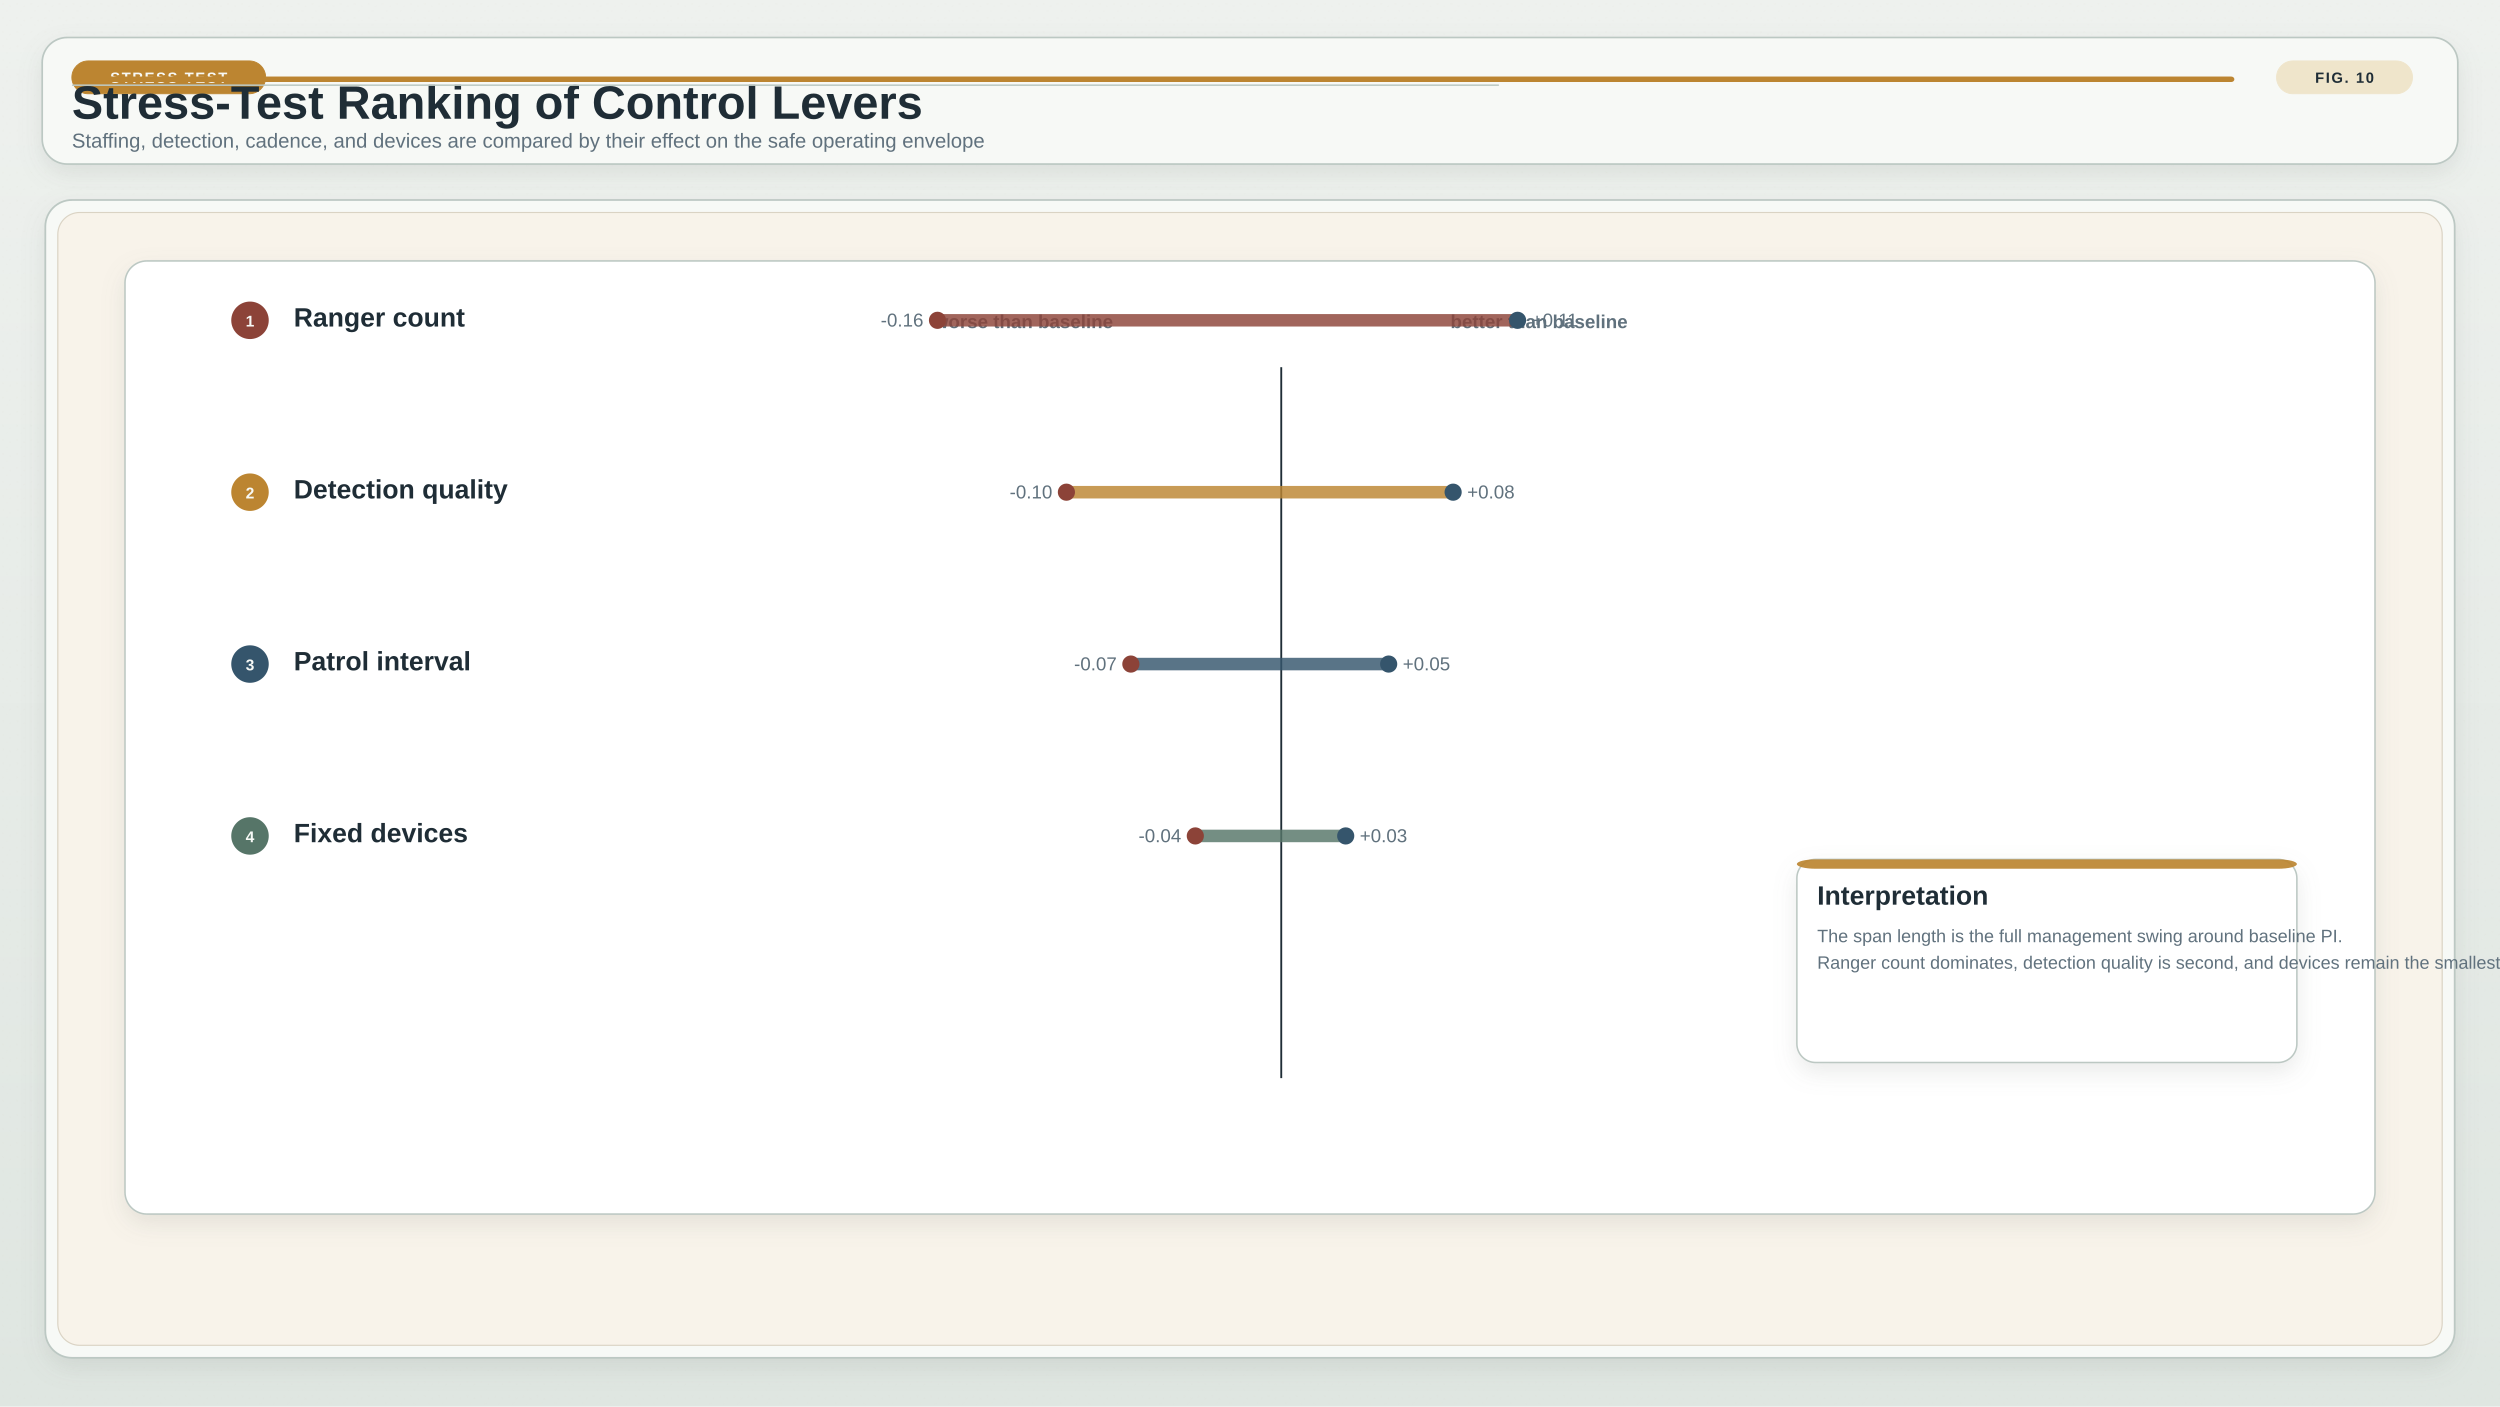
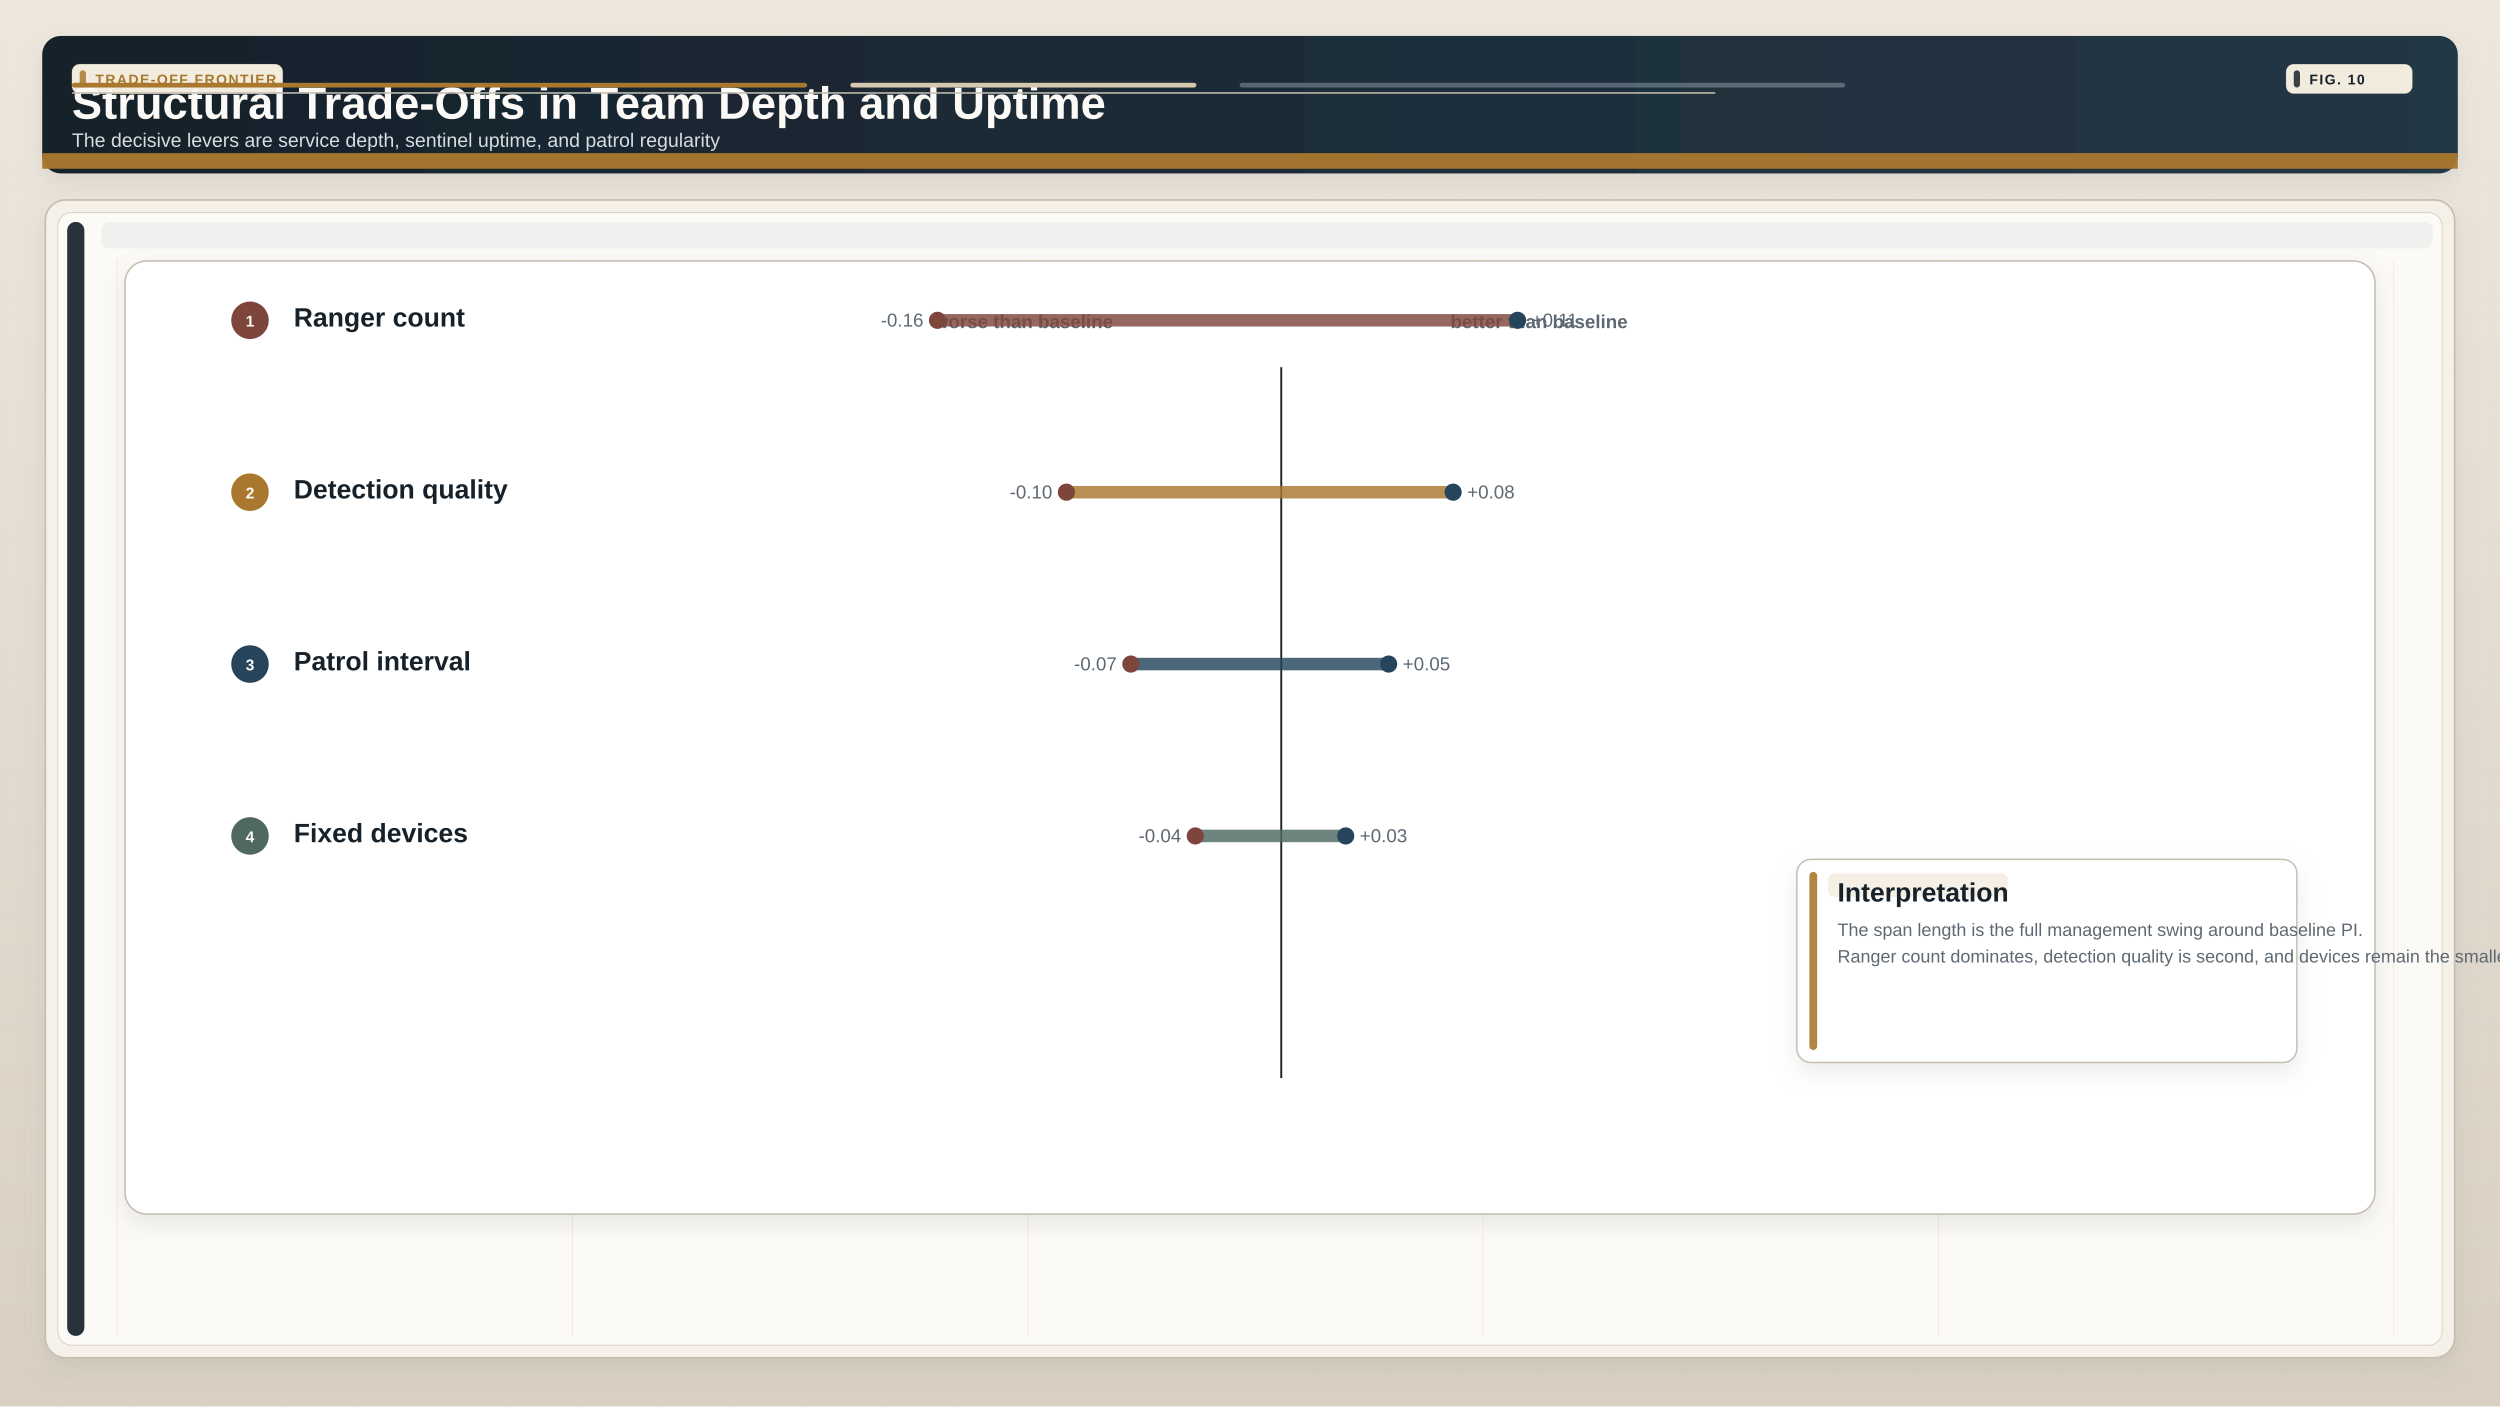
<svg xmlns="http://www.w3.org/2000/svg" viewBox="0 0 3200 1800" width="3200" height="1800">
  <defs>
    <linearGradient id="pageBg" x1="0" y1="0" x2="0" y2="1">
-       <stop offset="0%" stop-color="#eef1ee" />
-       <stop offset="100%" stop-color="#dfe6e1" />
+       <stop offset="0%" stop-color="#ede7de" />
+       <stop offset="100%" stop-color="#d9d0c2" />
    </linearGradient>
-     <pattern id="paperGrain" width="18" height="18" patternUnits="userSpaceOnUse">
-       <circle cx="4" cy="5" r="0.9" fill="#d8d0c0" opacity="0.28" />
-       <circle cx="13" cy="8" r="0.7" fill="#cfc7b7" opacity="0.24" />
-       <circle cx="9" cy="14" r="0.8" fill="#d8d0c0" opacity="0.22" />
+     <linearGradient id="headBg" x1="0" y1="0" x2="1" y2="0">
+       <stop offset="0%" stop-color="#16212a" />
+       <stop offset="100%" stop-color="#243746" />
+     </linearGradient>
+     <pattern id="paperGrid" width="24" height="24" patternUnits="userSpaceOnUse">
+       <path d="M 24 0 L 0 0 0 24" fill="none" stroke="#ddd3c3" stroke-width="0.8" opacity="0.32" />
    </pattern>
    <filter id="shadow" x="-20%" y="-20%" width="140%" height="140%">
      <feDropShadow dx="0" dy="12" stdDeviation="14" flood-color="#8c948f" flood-opacity="0.18" />
    </filter>
  </defs>
  <rect x="0" y="0" width="3200" height="1800" fill="url(#pageBg)" />
-   <rect x="0" y="0" width="3200" height="1800" fill="url(#paperGrain)" opacity="0.44" />
-   <rect x="54" y="48" width="3092" height="162" rx="32" fill="#f7f9f6" stroke="#bcc8c3" stroke-width="2.2" filter="url(#shadow)" />
-   <rect x="92" y="78" width="248" height="42" rx="21" fill="#bc8531" stroke="#bc8531" stroke-width="1.2" />
-   <text x="216" y="106" text-anchor="middle" font-family="Helvetica Neue, Arial, sans-serif" font-size="19" font-weight="700" letter-spacing="2" fill="#f7f9f6">STRESS TEST</text>
-   <rect x="2914" y="78" width="174" height="42" rx="21" fill="#efe5cb" stroke="#efe5cb" stroke-width="1.2" />
-   <text x="3001" y="106" text-anchor="middle" font-family="Helvetica Neue, Arial, sans-serif" font-size="19" font-weight="700" letter-spacing="2" fill="#1f2d36">FIG. 10</text>
-   <text x="92" y="152" font-family="Helvetica Neue, Arial, sans-serif" font-size="60" font-weight="700" fill="#1f2d36">Stress-Test Ranking of Control Levers</text>
-   <text x="92" y="189" font-family="Helvetica Neue, Arial, sans-serif" font-size="26" fill="#60717d">Staffing, detection, cadence, and devices are compared by their effect on the safe operating envelope</text>
-   <rect x="92" y="98" width="2768" height="7" rx="4" fill="#bc8531" />
-   <rect x="92" y="108" width="1826.88" height="2" rx="1" fill="#bcc8c3" />
-   <rect x="58" y="256" width="3084" height="1482" rx="34" fill="#f7f9f6" stroke="#bcc8c3" stroke-width="2.3" filter="url(#shadow)" />
-   <rect x="74" y="272" width="3052" height="1450" rx="28" fill="#f8f3ea" stroke="#dad3c4" stroke-width="1.5" />
-   <rect x="160" y="334" width="2880" height="1220" rx="28" fill="#ffffff" stroke="#bcc8c3" stroke-width="2" filter="url(#shadow)" />
-   <line x1="1640" y1="470" x2="1640" y2="1380" stroke="#1f2d36" stroke-width="2.4" />
-   <text x="1310" y="420" text-anchor="middle" font-family="Helvetica Neue, Arial, sans-serif" font-size="24" font-weight="700" fill="#60717d">worse than baseline</text>
-   <text x="1970" y="420" text-anchor="middle" font-family="Helvetica Neue, Arial, sans-serif" font-size="24" font-weight="700" fill="#60717d">better than baseline</text>
-   <circle cx="320" cy="410" r="24" fill="#8c4338" />
-   <text x="320" y="418" text-anchor="middle" font-family="Helvetica Neue, Arial, sans-serif" font-size="20" font-weight="700" fill="#f7f9f6">1</text>
-   <text x="376" y="418" font-family="Helvetica Neue, Arial, sans-serif" font-size="34" font-weight="700" fill="#1f2d36">Ranger count</text>
-   <line x1="1200" y1="410" x2="1942.5" y2="410" stroke="#8c4338" stroke-width="16" stroke-linecap="round" opacity="0.82" />
-   <circle cx="1200" cy="410" r="11" fill="#8c4338" />
-   <circle cx="1942.5" cy="410" r="11" fill="#35556c" />
-   <text x="1182" y="418" text-anchor="end" font-family="Helvetica Neue, Arial, sans-serif" font-size="24" fill="#60717d">-0.16</text>
-   <text x="1960.5" y="418" font-family="Helvetica Neue, Arial, sans-serif" font-size="24" fill="#60717d">+0.11</text>
-   <circle cx="320" cy="630" r="24" fill="#bc8531" />
-   <text x="320" y="638" text-anchor="middle" font-family="Helvetica Neue, Arial, sans-serif" font-size="20" font-weight="700" fill="#f7f9f6">2</text>
-   <text x="376" y="638" font-family="Helvetica Neue, Arial, sans-serif" font-size="34" font-weight="700" fill="#1f2d36">Detection quality</text>
-   <line x1="1365" y1="630" x2="1860" y2="630" stroke="#bc8531" stroke-width="16" stroke-linecap="round" opacity="0.82" />
-   <circle cx="1365" cy="630" r="11" fill="#8c4338" />
-   <circle cx="1860" cy="630" r="11" fill="#35556c" />
-   <text x="1347" y="638" text-anchor="end" font-family="Helvetica Neue, Arial, sans-serif" font-size="24" fill="#60717d">-0.10</text>
-   <text x="1878" y="638" font-family="Helvetica Neue, Arial, sans-serif" font-size="24" fill="#60717d">+0.08</text>
-   <circle cx="320" cy="850" r="24" fill="#35556c" />
-   <text x="320" y="858" text-anchor="middle" font-family="Helvetica Neue, Arial, sans-serif" font-size="20" font-weight="700" fill="#f7f9f6">3</text>
-   <text x="376" y="858" font-family="Helvetica Neue, Arial, sans-serif" font-size="34" font-weight="700" fill="#1f2d36">Patrol interval</text>
-   <line x1="1447.5" y1="850" x2="1777.5" y2="850" stroke="#35556c" stroke-width="16" stroke-linecap="round" opacity="0.82" />
-   <circle cx="1447.5" cy="850" r="11" fill="#8c4338" />
-   <circle cx="1777.5" cy="850" r="11" fill="#35556c" />
-   <text x="1429.5" y="858" text-anchor="end" font-family="Helvetica Neue, Arial, sans-serif" font-size="24" fill="#60717d">-0.07</text>
-   <text x="1795.5" y="858" font-family="Helvetica Neue, Arial, sans-serif" font-size="24" fill="#60717d">+0.05</text>
-   <circle cx="320" cy="1070" r="24" fill="#567568" />
-   <text x="320" y="1078" text-anchor="middle" font-family="Helvetica Neue, Arial, sans-serif" font-size="20" font-weight="700" fill="#f7f9f6">4</text>
-   <text x="376" y="1078" font-family="Helvetica Neue, Arial, sans-serif" font-size="34" font-weight="700" fill="#1f2d36">Fixed devices</text>
-   <line x1="1530" y1="1070" x2="1722.5" y2="1070" stroke="#567568" stroke-width="16" stroke-linecap="round" opacity="0.82" />
-   <circle cx="1530" cy="1070" r="11" fill="#8c4338" />
-   <circle cx="1722.5" cy="1070" r="11" fill="#35556c" />
-   <text x="1512" y="1078" text-anchor="end" font-family="Helvetica Neue, Arial, sans-serif" font-size="24" fill="#60717d">-0.04</text>
-   <text x="1740.5" y="1078" font-family="Helvetica Neue, Arial, sans-serif" font-size="24" fill="#60717d">+0.03</text>
-   <rect x="2300" y="1100" width="640" height="260" rx="24" fill="#ffffff" stroke="#bcc8c3" stroke-width="2" filter="url(#shadow)" />
-   <rect x="2300" y="1100" width="640" height="12" rx="24" fill="#bc8531" opacity="0.92" />
-   <text x="2326" y="1158" font-family="Helvetica Neue, Arial, sans-serif" font-size="34" font-weight="700" fill="#1f2d36">Interpretation</text>
-   <text x="2326" y="1206" font-family="Helvetica Neue, Arial, sans-serif" font-size="23" fill="#60717d">The span length is the full management swing around baseline PI.</text>
-   <text x="2326" y="1240" font-family="Helvetica Neue, Arial, sans-serif" font-size="23" fill="#60717d">Ranger count dominates, detection quality is second, and devices remain the smallest lever.</text>
+   <rect x="0" y="0" width="3200" height="1800" fill="url(#paperGrid)" opacity="0.42" />
+   <rect x="54" y="46" width="3092" height="176" rx="24" fill="url(#headBg)" filter="url(#shadow)" />
+   <rect x="54" y="196" width="3092" height="20" fill="#a9782e" opacity="0.95" />
+   <rect x="92" y="82" width="270" height="38" rx="10" fill="#f2ecdf" stroke="#a9782e" stroke-opacity="0.15" stroke-width="1.2" />
+   <rect x="102" y="90" width="8" height="22" rx="4" fill="#a9782e" opacity="0.84" />
+   <text x="122" y="108" font-family="Helvetica Neue, Arial, sans-serif" font-size="18" font-weight="700" letter-spacing="1.8" fill="#a9782e">TRADE-OFF FRONTIER</text>
+   <rect x="2926" y="82" width="162" height="38" rx="10" fill="#f2ecdf" stroke="#16212a" stroke-opacity="0.15" stroke-width="1.2" />
+   <rect x="2936" y="90" width="8" height="22" rx="4" fill="#16212a" opacity="0.84" />
+   <text x="2956" y="108" font-family="Helvetica Neue, Arial, sans-serif" font-size="18" font-weight="700" letter-spacing="1.8" fill="#16212a">FIG. 10</text>
+   <text x="92" y="152" font-family="Helvetica Neue, Arial, sans-serif" font-size="58" font-weight="700" fill="#fcfaf6">Structural Trade-Offs in Team Depth and Uptime</text>
+   <text x="92" y="188" font-family="Helvetica Neue, Arial, sans-serif" font-size="25" fill="#d7dde0">The decisive levers are service depth, sentinel uptime, and patrol regularity</text>
+   <rect x="92" y="106" width="941.12" height="6" rx="3" fill="#a9782e" />
+   <rect x="1088.48" y="106" width="442.88" height="6" rx="3" fill="#d5c8ae" />
+   <rect x="1586.72" y="106" width="775.04" height="6" rx="3" fill="#8796a2" opacity="0.55" />
+   <rect x="92" y="118" width="2103.68" height="2" rx="1" fill="#c5beb1" />
+   <rect x="58" y="256" width="3084" height="1482" rx="26" fill="#f5f0e8" stroke="#c5beb1" stroke-width="2.2" filter="url(#shadow)" />
+   <rect x="74" y="272" width="3052" height="1450" rx="18" fill="#fcfaf6" stroke="#ddd3c5" stroke-width="1.4" />
+   <rect x="86" y="284" width="22" height="1426" rx="11" fill="#16212a" opacity="0.92" />
+   <rect x="130" y="284" width="2984" height="34" rx="10" fill="#eef1ed" />
+   <line x1="150" y1="332" x2="150" y2="1710" stroke="#efe7da" stroke-width="1" />
+   <line x1="732.8" y1="332" x2="732.8" y2="1710" stroke="#efe7da" stroke-width="1" />
+   <line x1="1315.6" y1="332" x2="1315.6" y2="1710" stroke="#efe7da" stroke-width="1" />
+   <line x1="1898.4" y1="332" x2="1898.4" y2="1710" stroke="#efe7da" stroke-width="1" />
+   <line x1="2481.2" y1="332" x2="2481.2" y2="1710" stroke="#efe7da" stroke-width="1" />
+   <line x1="3064" y1="332" x2="3064" y2="1710" stroke="#efe7da" stroke-width="1" />
+   <rect x="160" y="334" width="2880" height="1220" rx="28" fill="#ffffff" stroke="#c5beb1" stroke-width="2" filter="url(#shadow)" />
+   <line x1="1640" y1="470" x2="1640" y2="1380" stroke="#16212a" stroke-width="2.4" />
+   <text x="1310" y="420" text-anchor="middle" font-family="Helvetica Neue, Arial, sans-serif" font-size="24" font-weight="700" fill="#5d6872">worse than baseline</text>
+   <text x="1970" y="420" text-anchor="middle" font-family="Helvetica Neue, Arial, sans-serif" font-size="24" font-weight="700" fill="#5d6872">better than baseline</text>
+   <circle cx="320" cy="410" r="24" fill="#7e453d" />
+   <text x="320" y="418" text-anchor="middle" font-family="Helvetica Neue, Arial, sans-serif" font-size="20" font-weight="700" fill="#fcfaf6">1</text>
+   <text x="376" y="418" font-family="Helvetica Neue, Arial, sans-serif" font-size="34" font-weight="700" fill="#16212a">Ranger count</text>
+   <line x1="1200" y1="410" x2="1942.5" y2="410" stroke="#7e453d" stroke-width="16" stroke-linecap="round" opacity="0.82" />
+   <circle cx="1200" cy="410" r="11" fill="#7e453d" />
+   <circle cx="1942.5" cy="410" r="11" fill="#26455d" />
+   <text x="1182" y="418" text-anchor="end" font-family="Helvetica Neue, Arial, sans-serif" font-size="24" fill="#5d6872">-0.16</text>
+   <text x="1960.5" y="418" font-family="Helvetica Neue, Arial, sans-serif" font-size="24" fill="#5d6872">+0.11</text>
+   <circle cx="320" cy="630" r="24" fill="#a9782e" />
+   <text x="320" y="638" text-anchor="middle" font-family="Helvetica Neue, Arial, sans-serif" font-size="20" font-weight="700" fill="#fcfaf6">2</text>
+   <text x="376" y="638" font-family="Helvetica Neue, Arial, sans-serif" font-size="34" font-weight="700" fill="#16212a">Detection quality</text>
+   <line x1="1365" y1="630" x2="1860" y2="630" stroke="#a9782e" stroke-width="16" stroke-linecap="round" opacity="0.82" />
+   <circle cx="1365" cy="630" r="11" fill="#7e453d" />
+   <circle cx="1860" cy="630" r="11" fill="#26455d" />
+   <text x="1347" y="638" text-anchor="end" font-family="Helvetica Neue, Arial, sans-serif" font-size="24" fill="#5d6872">-0.10</text>
+   <text x="1878" y="638" font-family="Helvetica Neue, Arial, sans-serif" font-size="24" fill="#5d6872">+0.08</text>
+   <circle cx="320" cy="850" r="24" fill="#26455d" />
+   <text x="320" y="858" text-anchor="middle" font-family="Helvetica Neue, Arial, sans-serif" font-size="20" font-weight="700" fill="#fcfaf6">3</text>
+   <text x="376" y="858" font-family="Helvetica Neue, Arial, sans-serif" font-size="34" font-weight="700" fill="#16212a">Patrol interval</text>
+   <line x1="1447.5" y1="850" x2="1777.5" y2="850" stroke="#26455d" stroke-width="16" stroke-linecap="round" opacity="0.82" />
+   <circle cx="1447.5" cy="850" r="11" fill="#7e453d" />
+   <circle cx="1777.5" cy="850" r="11" fill="#26455d" />
+   <text x="1429.5" y="858" text-anchor="end" font-family="Helvetica Neue, Arial, sans-serif" font-size="24" fill="#5d6872">-0.07</text>
+   <text x="1795.5" y="858" font-family="Helvetica Neue, Arial, sans-serif" font-size="24" fill="#5d6872">+0.05</text>
+   <circle cx="320" cy="1070" r="24" fill="#4f6961" />
+   <text x="320" y="1078" text-anchor="middle" font-family="Helvetica Neue, Arial, sans-serif" font-size="20" font-weight="700" fill="#fcfaf6">4</text>
+   <text x="376" y="1078" font-family="Helvetica Neue, Arial, sans-serif" font-size="34" font-weight="700" fill="#16212a">Fixed devices</text>
+   <line x1="1530" y1="1070" x2="1722.5" y2="1070" stroke="#4f6961" stroke-width="16" stroke-linecap="round" opacity="0.82" />
+   <circle cx="1530" cy="1070" r="11" fill="#7e453d" />
+   <circle cx="1722.5" cy="1070" r="11" fill="#26455d" />
+   <text x="1512" y="1078" text-anchor="end" font-family="Helvetica Neue, Arial, sans-serif" font-size="24" fill="#5d6872">-0.04</text>
+   <text x="1740.5" y="1078" font-family="Helvetica Neue, Arial, sans-serif" font-size="24" fill="#5d6872">+0.03</text>
+   <rect x="2300" y="1100" width="640" height="260" rx="18" fill="#ffffff" stroke="#c5beb1" stroke-width="1.9" filter="url(#shadow)" />
+   <rect x="2316" y="1116" width="10" height="228" rx="5" fill="#a9782e" opacity="0.9" />
+   <rect x="2340" y="1118" width="230" height="30" rx="8" fill="#a9782e" fill-opacity="0.12" />
+   <text x="2352" y="1154" font-family="Helvetica Neue, Arial, sans-serif" font-size="34" font-weight="700" fill="#16212a">Interpretation</text>
+   <text x="2352" y="1198" font-family="Helvetica Neue, Arial, sans-serif" font-size="23" fill="#5d6872">The span length is the full management swing around baseline PI.</text>
+   <text x="2352" y="1232" font-family="Helvetica Neue, Arial, sans-serif" font-size="23" fill="#5d6872">Ranger count dominates, detection quality is second, and devices remain the smallest lever.</text>
</svg>
